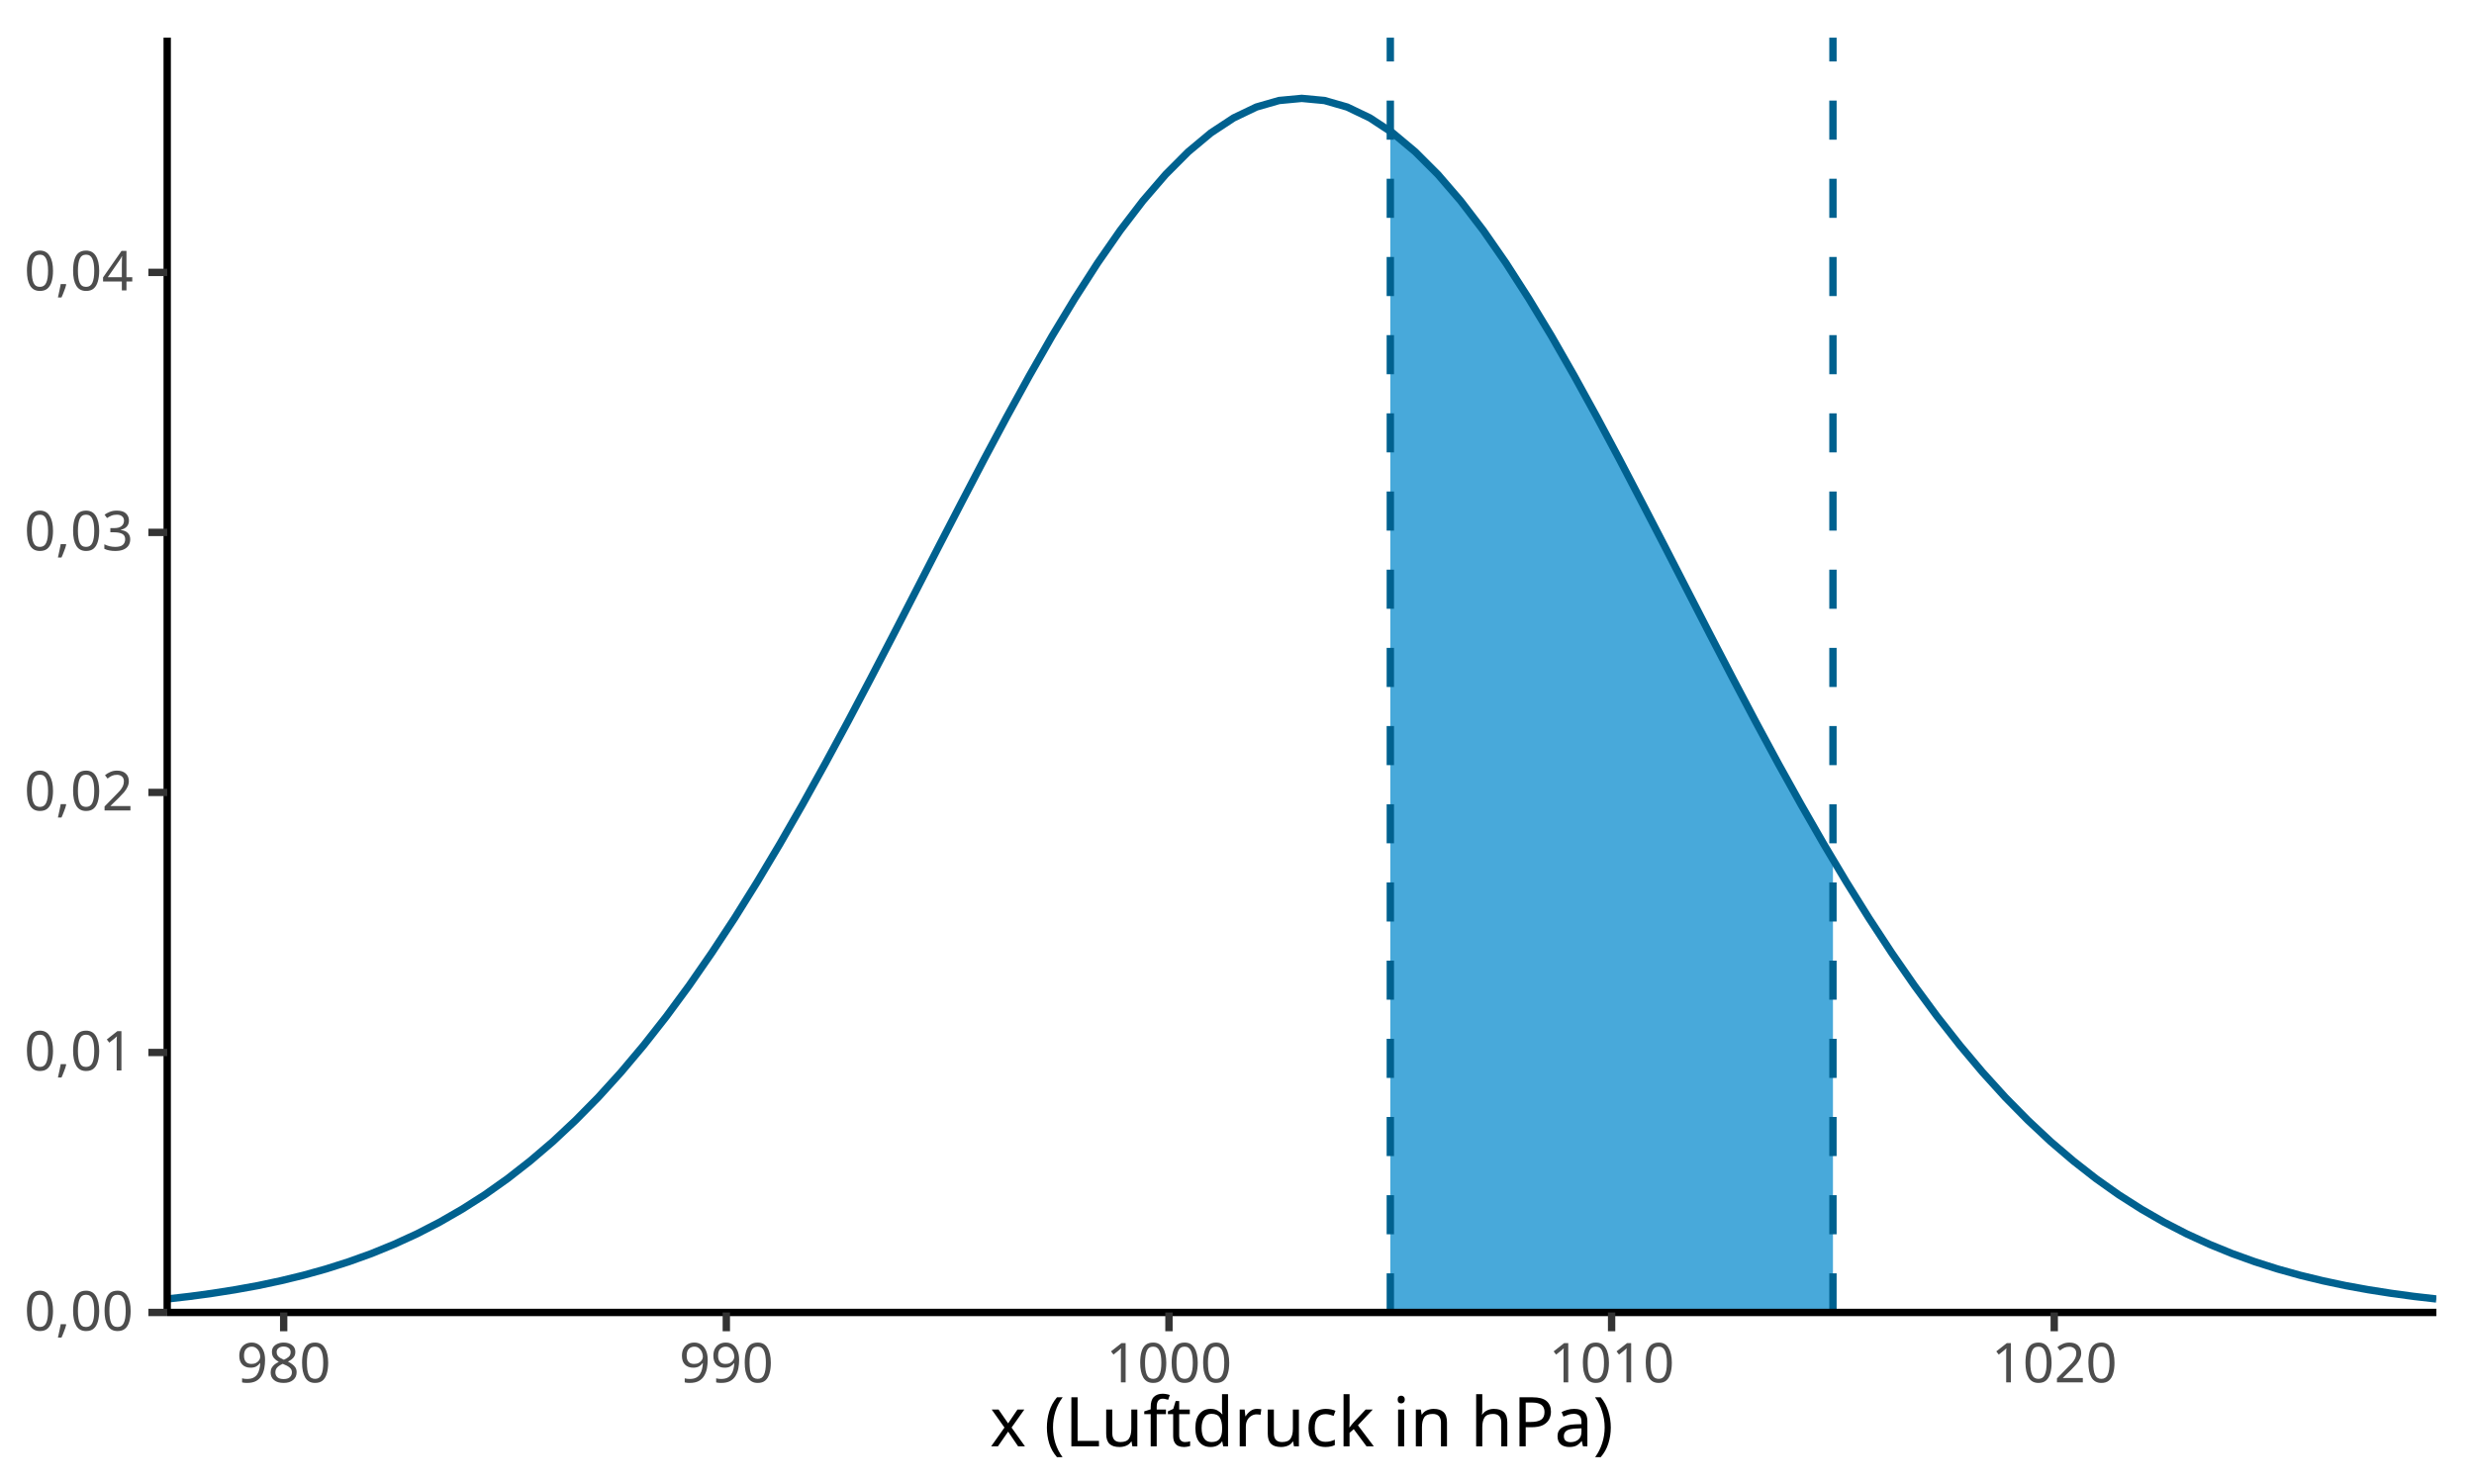
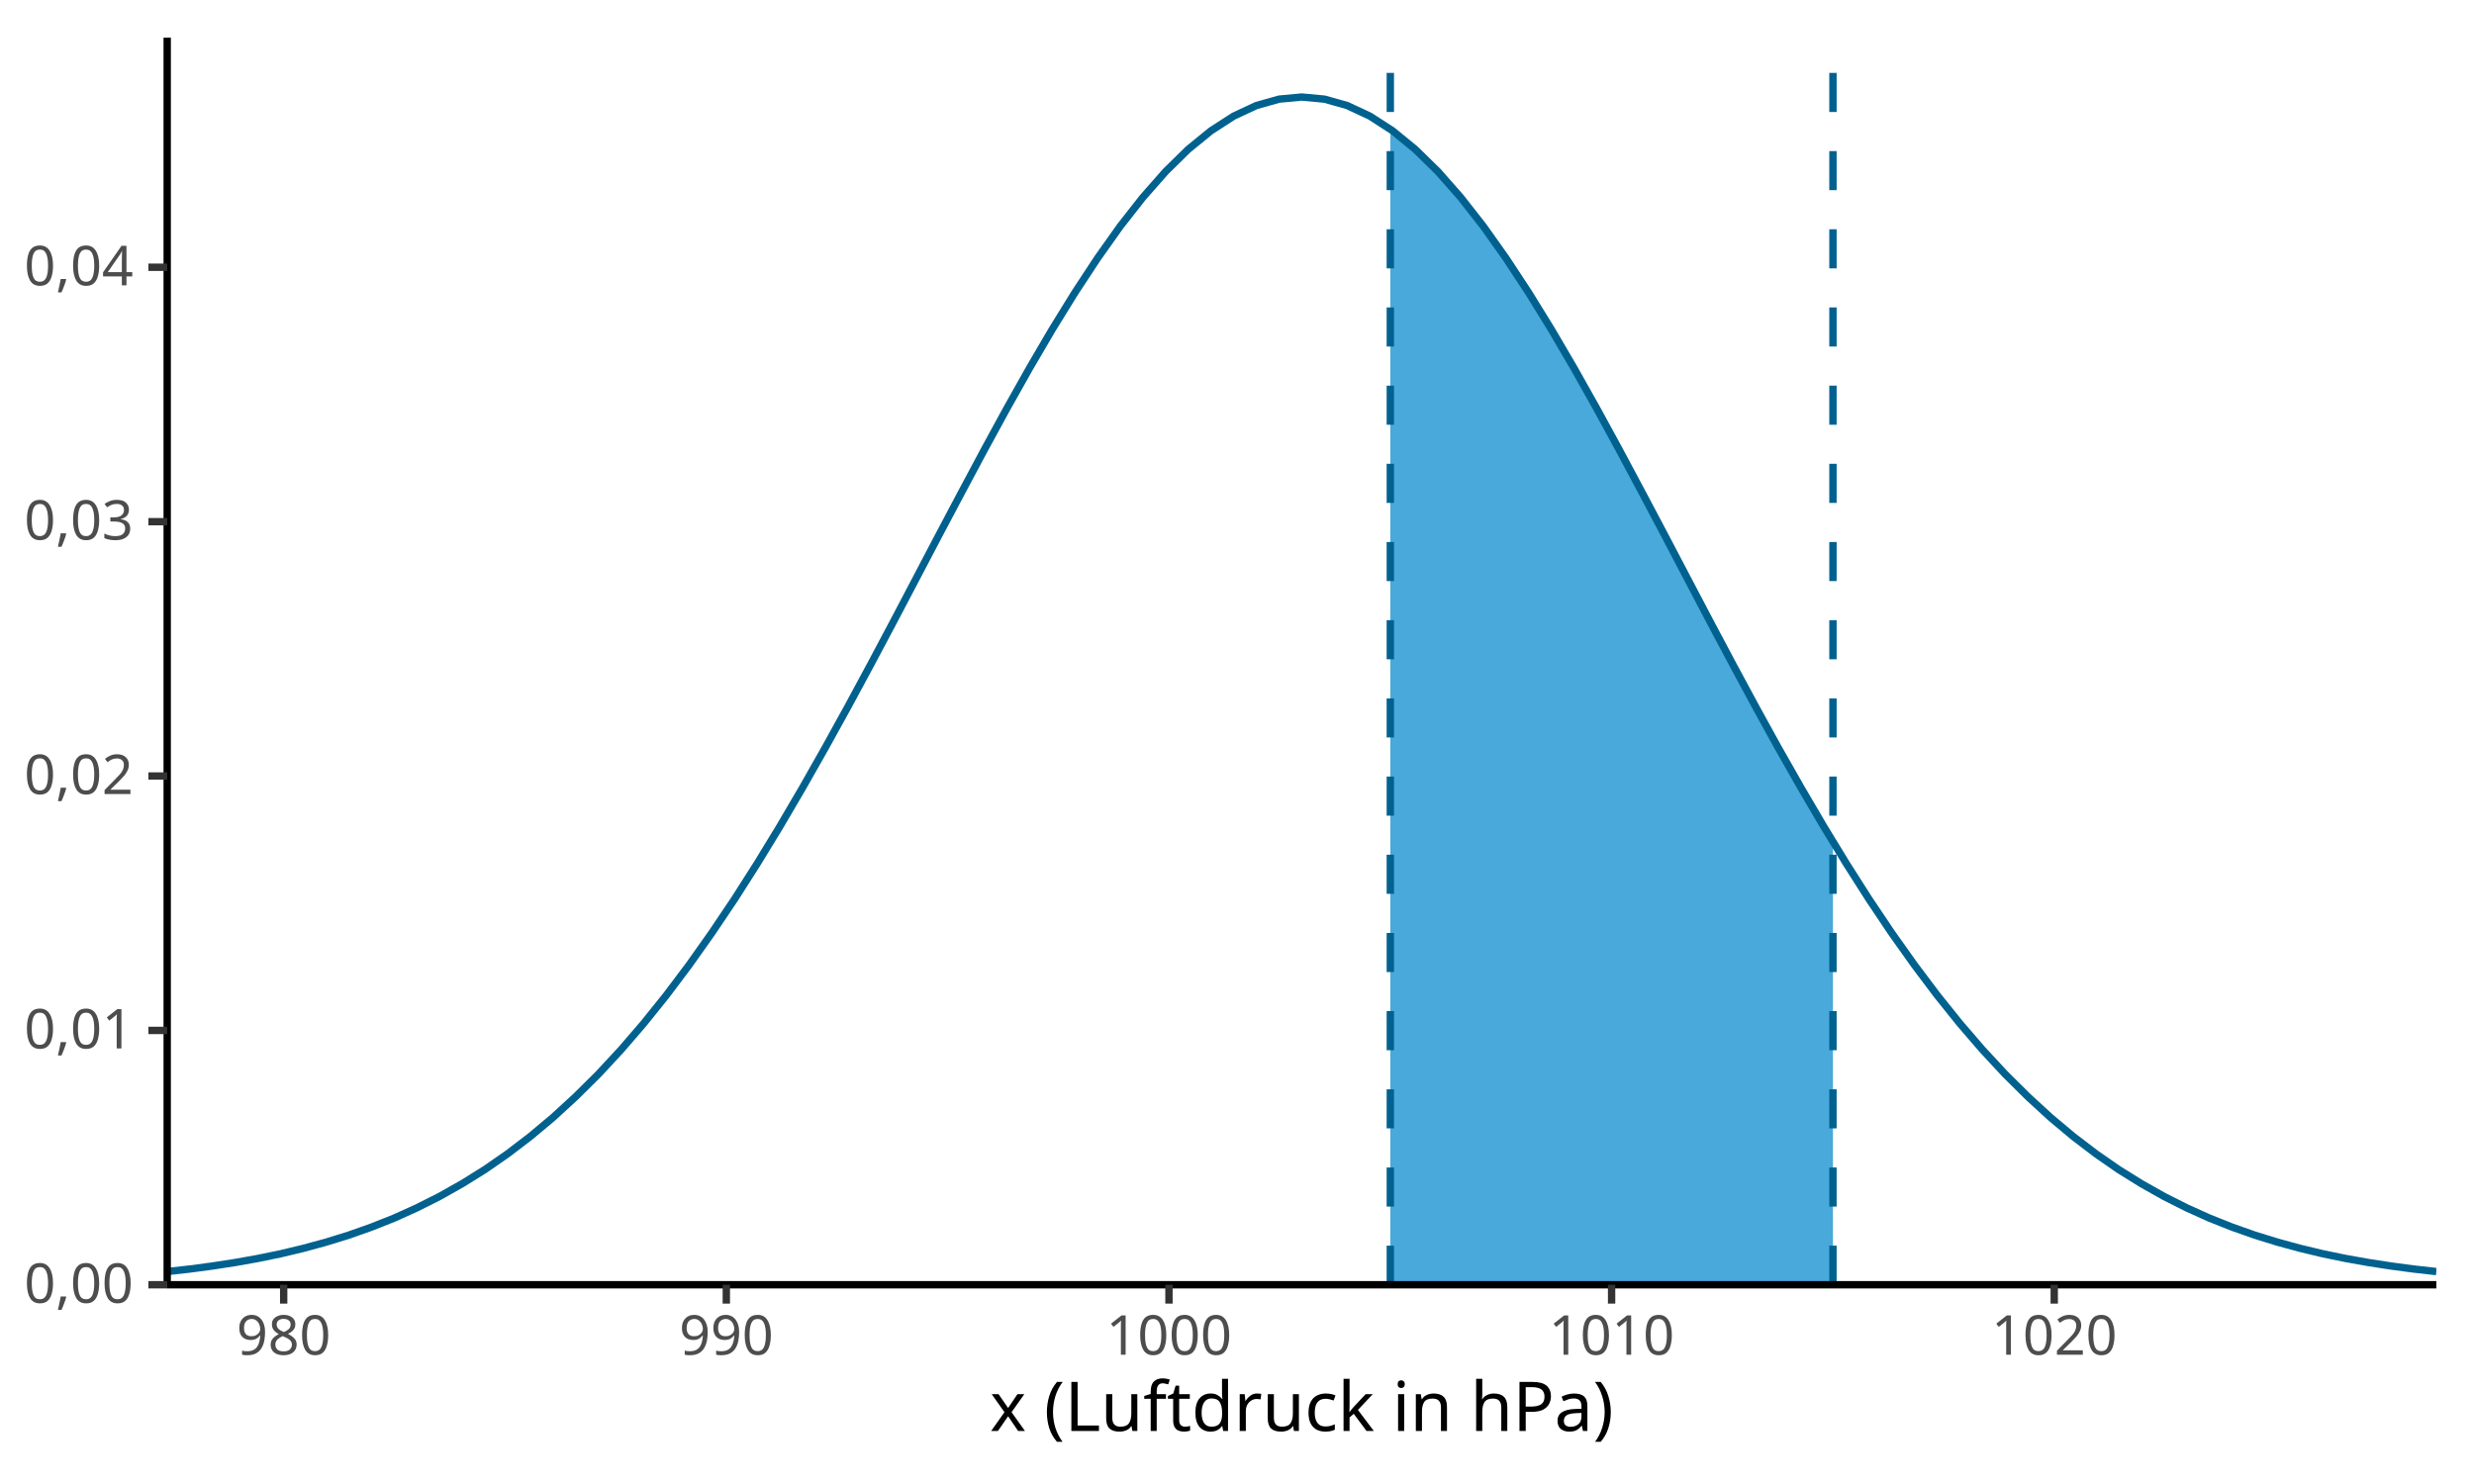
<svg xmlns="http://www.w3.org/2000/svg" class="svglite" width="360.00pt" height="216.00pt" viewBox="0 0 360.00 216.00">
  <defs>
    <style type="text/css">
    .svglite line, .svglite polyline, .svglite polygon, .svglite path, .svglite rect, .svglite circle {
      fill: none;
      stroke: #000000;
      stroke-linecap: round;
      stroke-linejoin: round;
      stroke-miterlimit: 10.00;
    }
  </style>
  </defs>
  <rect width="100%" height="100%" style="stroke: none; fill: #FFFFFF;" />
  <defs>
    <clipPath id="cpMC4wMHwzNjAuMDB8MC4wMHwyMTYuMDA=">
      <rect x="0.00" y="0.00" width="360.00" height="216.00" />
    </clipPath>
  </defs>
  <g clip-path="url(#cpMC4wMHwzNjAuMDB8MC4wMHwyMTYuMDA=)">
    <rect x="0" y="0.00" width="360.00" height="216.00" style="stroke-width: 1.07; stroke: #FFFFFF; fill: #FFFFFF;" />
  </g>
  <defs>
-     <clipPath id="cpMjQuMzN8MzU0LjUyfDUuNDh8MTkxLjAz">
-       <rect x="24.33" y="5.48" width="330.19" height="185.55" />
+     <clipPath id="cpMjQuMzN8MzU0LjUyfDUuNDh8MTg3LjAw">
+       <rect x="24.33" y="5.48" width="330.19" height="181.52" />
    </clipPath>
  </defs>
-   <g clip-path="url(#cpMjQuMzN8MzU0LjUyfDUuNDh8MTkxLjAz)">
-     <rect x="24.33" y="5.48" width="330.19" height="185.55" style="stroke-width: 1.07; stroke: none; fill: #FFFFFF;" />
-     <polygon points="202.31,19.09 202.95,19.57 203.59,20.08 204.24,20.60 204.88,21.15 205.53,21.72 206.17,22.31 206.82,22.92 207.46,23.55 208.10,24.21 208.75,24.88 209.39,25.57 210.04,26.29 210.68,27.02 211.32,27.77 211.97,28.54 212.61,29.33 213.26,30.13 213.90,30.96 214.54,31.80 215.19,32.66 215.83,33.53 216.48,34.43 217.12,35.34 217.76,36.26 218.41,37.20 219.05,38.16 219.70,39.13 220.34,40.11 220.99,41.11 221.63,42.13 222.27,43.15 222.92,44.19 223.56,45.24 224.21,46.31 224.85,47.39 225.49,48.47 226.14,49.57 226.78,50.68 227.43,51.80 228.07,52.93 228.71,54.07 229.36,55.22 230.00,56.38 230.65,57.55 231.29,58.72 231.94,59.90 232.58,61.09 233.22,62.29 233.87,63.49 234.51,64.70 235.16,65.91 235.80,67.13 236.44,68.36 237.09,69.59 237.73,70.82 238.38,72.06 239.02,73.30 239.66,74.54 240.31,75.79 240.95,77.03 241.60,78.28 242.24,79.54 242.88,80.79 243.53,82.04 244.17,83.30 244.82,84.55 245.46,85.81 246.11,87.06 246.75,88.31 247.39,89.56 248.04,90.81 248.68,92.06 249.33,93.31 249.97,94.55 250.61,95.79 251.26,97.03 251.90,98.27 252.55,99.50 253.19,100.72 253.83,101.95 254.48,103.16 255.12,104.38 255.77,105.59 256.41,106.79 257.06,107.99 257.70,109.18 258.34,110.36 258.99,111.54 259.63,112.71 260.28,113.88 260.92,115.04 261.56,116.19 262.21,117.34 262.85,118.47 263.50,119.60 264.14,120.72 264.78,121.84 265.43,122.94 266.07,124.04 266.72,125.13 266.72,191.03 266.07,191.03 265.43,191.03 264.78,191.03 264.14,191.03 263.50,191.03 262.85,191.03 262.21,191.03 261.56,191.03 260.92,191.03 260.28,191.03 259.63,191.03 258.99,191.03 258.34,191.03 257.70,191.03 257.06,191.03 256.41,191.03 255.77,191.03 255.12,191.03 254.48,191.03 253.83,191.03 253.19,191.03 252.55,191.03 251.90,191.03 251.26,191.03 250.61,191.03 249.97,191.03 249.33,191.03 248.68,191.03 248.04,191.03 247.39,191.03 246.75,191.03 246.11,191.03 245.46,191.03 244.82,191.03 244.17,191.03 243.53,191.03 242.88,191.03 242.24,191.03 241.60,191.03 240.95,191.03 240.31,191.03 239.66,191.03 239.02,191.03 238.38,191.03 237.73,191.03 237.09,191.03 236.44,191.03 235.80,191.03 235.16,191.03 234.51,191.03 233.87,191.03 233.22,191.03 232.58,191.03 231.94,191.03 231.29,191.03 230.65,191.03 230.00,191.03 229.36,191.03 228.71,191.03 228.07,191.03 227.43,191.03 226.78,191.03 226.14,191.03 225.49,191.03 224.85,191.03 224.21,191.03 223.56,191.03 222.92,191.03 222.27,191.03 221.63,191.03 220.99,191.03 220.34,191.03 219.70,191.03 219.05,191.03 218.41,191.03 217.76,191.03 217.12,191.03 216.48,191.03 215.83,191.03 215.19,191.03 214.54,191.03 213.90,191.03 213.26,191.03 212.61,191.03 211.97,191.03 211.32,191.03 210.68,191.03 210.04,191.03 209.39,191.03 208.75,191.03 208.10,191.03 207.46,191.03 206.82,191.03 206.17,191.03 205.53,191.03 204.88,191.03 204.24,191.03 203.59,191.03 202.95,191.03 202.31,191.03 " style="stroke-width: 0.00; stroke: none; fill: #48A9DA;" />
-     <polyline points="202.31,19.09 202.95,19.57 203.59,20.08 204.24,20.60 204.88,21.15 205.53,21.72 206.17,22.31 206.82,22.92 207.46,23.55 208.10,24.21 208.75,24.88 209.39,25.57 210.04,26.29 210.68,27.02 211.32,27.77 211.97,28.54 212.61,29.33 213.26,30.13 213.90,30.96 214.54,31.80 215.19,32.66 215.83,33.53 216.48,34.43 217.12,35.34 217.76,36.26 218.41,37.20 219.05,38.16 219.70,39.13 220.34,40.11 220.99,41.11 221.63,42.13 222.27,43.15 222.92,44.19 223.56,45.24 224.21,46.31 224.85,47.39 225.49,48.47 226.14,49.57 226.78,50.68 227.43,51.80 228.07,52.93 228.71,54.07 229.36,55.22 230.00,56.38 230.65,57.55 231.29,58.72 231.94,59.90 232.58,61.09 233.22,62.29 233.87,63.49 234.51,64.70 235.16,65.91 235.80,67.13 236.44,68.36 237.09,69.59 237.73,70.82 238.38,72.06 239.02,73.30 239.66,74.54 240.31,75.79 240.95,77.03 241.60,78.28 242.24,79.54 242.88,80.79 243.53,82.04 244.17,83.30 244.82,84.55 245.46,85.81 246.11,87.06 246.75,88.31 247.39,89.56 248.04,90.81 248.68,92.06 249.33,93.31 249.97,94.55 250.61,95.79 251.26,97.03 251.90,98.27 252.55,99.50 253.19,100.72 253.83,101.95 254.48,103.16 255.12,104.38 255.77,105.59 256.41,106.79 257.06,107.99 257.70,109.18 258.34,110.36 258.99,111.54 259.63,112.71 260.28,113.88 260.92,115.04 261.56,116.19 262.21,117.34 262.85,118.47 263.50,119.60 264.14,120.72 264.78,121.84 265.43,122.94 266.07,124.04 266.72,125.13 " style="stroke-width: 1.07; stroke: none;" />
-     <polyline points="266.72,191.03 266.07,191.03 265.43,191.03 264.78,191.03 264.14,191.03 263.50,191.03 262.85,191.03 262.21,191.03 261.56,191.03 260.92,191.03 260.28,191.03 259.63,191.03 258.99,191.03 258.34,191.03 257.70,191.03 257.06,191.03 256.41,191.03 255.77,191.03 255.12,191.03 254.48,191.03 253.83,191.03 253.19,191.03 252.55,191.03 251.90,191.03 251.26,191.03 250.61,191.03 249.97,191.03 249.33,191.03 248.68,191.03 248.04,191.03 247.39,191.03 246.75,191.03 246.11,191.03 245.46,191.03 244.82,191.03 244.17,191.03 243.53,191.03 242.88,191.03 242.24,191.03 241.60,191.03 240.95,191.03 240.31,191.03 239.66,191.03 239.02,191.03 238.38,191.03 237.73,191.03 237.09,191.03 236.44,191.03 235.80,191.03 235.16,191.03 234.51,191.03 233.87,191.03 233.22,191.03 232.58,191.03 231.94,191.03 231.29,191.03 230.65,191.03 230.00,191.03 229.36,191.03 228.71,191.03 228.07,191.03 227.43,191.03 226.78,191.03 226.14,191.03 225.49,191.03 224.85,191.03 224.21,191.03 223.56,191.03 222.92,191.03 222.27,191.03 221.63,191.03 220.99,191.03 220.34,191.03 219.70,191.03 219.05,191.03 218.41,191.03 217.76,191.03 217.12,191.03 216.48,191.03 215.83,191.03 215.19,191.03 214.54,191.03 213.90,191.03 213.26,191.03 212.61,191.03 211.97,191.03 211.32,191.03 210.68,191.03 210.04,191.03 209.39,191.03 208.75,191.03 208.10,191.03 207.46,191.03 206.82,191.03 206.17,191.03 205.53,191.03 204.88,191.03 204.24,191.03 203.59,191.03 202.95,191.03 202.31,191.03 " style="stroke-width: 1.07; stroke: none;" />
-     <polyline points="24.33,189.07 27.63,188.69 30.93,188.24 34.23,187.72 37.54,187.12 40.84,186.42 44.14,185.62 47.44,184.70 50.74,183.65 54.05,182.46 57.35,181.11 60.65,179.60 63.95,177.90 67.25,176.00 70.56,173.89 73.86,171.55 77.16,168.97 80.46,166.15 83.76,163.06 87.07,159.70 90.37,156.06 93.67,152.14 96.97,147.94 100.27,143.46 103.57,138.69 106.88,133.66 110.18,128.37 113.48,122.84 116.78,117.09 120.08,111.14 123.39,105.02 126.69,98.76 129.99,92.41 133.29,85.99 136.59,79.56 139.90,73.17 143.20,66.85 146.50,60.67 149.80,54.67 153.10,48.90 156.41,43.43 159.71,38.29 163.01,33.54 166.31,29.23 169.61,25.40 172.91,22.09 176.22,19.33 179.52,17.16 182.82,15.58 186.12,14.63 189.42,14.32 192.73,14.63 196.03,15.58 199.33,17.16 202.63,19.33 205.93,22.09 209.24,25.40 212.54,29.23 215.84,33.54 219.14,38.29 222.44,43.43 225.75,48.90 229.05,54.67 232.35,60.67 235.65,66.85 238.95,73.17 242.26,79.56 245.56,85.99 248.86,92.41 252.16,98.76 255.46,105.02 258.76,111.14 262.07,117.09 265.37,122.84 268.67,128.37 271.97,133.66 275.27,138.69 278.58,143.46 281.88,147.94 285.18,152.14 288.48,156.06 291.78,159.70 295.09,163.06 298.39,166.15 301.69,168.97 304.99,171.55 308.29,173.89 311.60,176.00 314.90,177.90 318.20,179.60 321.50,181.11 324.80,182.46 328.11,183.65 331.41,184.70 334.71,185.62 338.01,186.42 341.31,187.12 344.61,187.72 347.92,188.24 351.22,188.69 354.52,189.07 " style="stroke-width: 1.07; stroke: #00618F; stroke-linecap: butt;" />
-     <line x1="202.31" y1="191.03" x2="202.31" y2="5.48" style="stroke-width: 1.07; stroke: #00618F; stroke-dasharray: 5.69,5.69; stroke-linecap: butt;" />
-     <line x1="266.72" y1="191.03" x2="266.72" y2="5.48" style="stroke-width: 1.07; stroke: #00618F; stroke-dasharray: 5.69,5.69; stroke-linecap: butt;" />
+   <g clip-path="url(#cpMjQuMzN8MzU0LjUyfDUuNDh8MTg3LjAw)">
+     <rect x="24.33" y="5.48" width="330.19" height="181.52" style="stroke-width: 1.07; stroke: none; fill: #FFFFFF;" />
+     <polygon points="202.31,18.80 202.95,19.27 203.59,19.76 204.24,20.28 204.88,20.81 205.53,21.37 206.17,21.95 206.82,22.54 207.46,23.16 208.10,23.80 208.75,24.46 209.39,25.14 210.04,25.83 210.68,26.55 211.32,27.28 211.97,28.04 212.61,28.81 213.26,29.60 213.90,30.40 214.54,31.23 215.19,32.07 215.83,32.92 216.48,33.80 217.12,34.69 217.76,35.59 218.41,36.51 219.05,37.45 219.70,38.40 220.34,39.36 220.99,40.34 221.63,41.33 222.27,42.33 222.92,43.35 223.56,44.38 224.21,45.42 224.85,46.48 225.49,47.54 226.14,48.61 226.78,49.70 227.43,50.80 228.07,51.90 228.71,53.02 229.36,54.14 230.00,55.27 230.65,56.41 231.29,57.56 231.94,58.72 232.58,59.88 233.22,61.05 233.87,62.23 234.51,63.41 235.16,64.60 235.80,65.79 236.44,66.99 237.09,68.19 237.73,69.40 238.38,70.61 239.02,71.82 239.66,73.04 240.31,74.26 240.95,75.48 241.60,76.70 242.24,77.93 242.88,79.15 243.53,80.38 244.17,81.61 244.82,82.83 245.46,84.06 246.11,85.29 246.75,86.51 247.39,87.74 248.04,88.96 248.68,90.18 249.33,91.40 249.97,92.62 250.61,93.83 251.26,95.04 251.90,96.25 252.55,97.45 253.19,98.65 253.83,99.85 254.48,101.04 255.12,102.23 255.77,103.41 256.41,104.59 257.06,105.76 257.70,106.92 258.34,108.08 258.99,109.24 259.63,110.38 260.28,111.53 260.92,112.66 261.56,113.79 262.21,114.91 262.85,116.02 263.50,117.12 264.14,118.22 264.78,119.31 265.43,120.39 266.07,121.46 266.72,122.53 266.72,187.00 266.07,187.00 265.43,187.00 264.78,187.00 264.14,187.00 263.50,187.00 262.85,187.00 262.21,187.00 261.56,187.00 260.92,187.00 260.28,187.00 259.63,187.00 258.99,187.00 258.34,187.00 257.70,187.00 257.06,187.00 256.41,187.00 255.77,187.00 255.12,187.00 254.48,187.00 253.83,187.00 253.19,187.00 252.55,187.00 251.90,187.00 251.26,187.00 250.61,187.00 249.97,187.00 249.33,187.00 248.68,187.00 248.04,187.00 247.39,187.00 246.75,187.00 246.11,187.00 245.46,187.00 244.82,187.00 244.17,187.00 243.53,187.00 242.88,187.00 242.24,187.00 241.60,187.00 240.95,187.00 240.31,187.00 239.66,187.00 239.02,187.00 238.38,187.00 237.73,187.00 237.09,187.00 236.44,187.00 235.80,187.00 235.16,187.00 234.51,187.00 233.87,187.00 233.22,187.00 232.58,187.00 231.94,187.00 231.29,187.00 230.65,187.00 230.00,187.00 229.36,187.00 228.71,187.00 228.07,187.00 227.43,187.00 226.78,187.00 226.14,187.00 225.49,187.00 224.85,187.00 224.21,187.00 223.56,187.00 222.92,187.00 222.27,187.00 221.63,187.00 220.99,187.00 220.34,187.00 219.70,187.00 219.05,187.00 218.41,187.00 217.76,187.00 217.12,187.00 216.48,187.00 215.83,187.00 215.19,187.00 214.54,187.00 213.90,187.00 213.26,187.00 212.61,187.00 211.97,187.00 211.32,187.00 210.68,187.00 210.04,187.00 209.39,187.00 208.75,187.00 208.10,187.00 207.46,187.00 206.82,187.00 206.17,187.00 205.53,187.00 204.88,187.00 204.24,187.00 203.59,187.00 202.95,187.00 202.31,187.00 " style="stroke-width: 0.00; stroke: none; fill: #48A9DA;" />
+     <polyline points="202.31,18.80 202.95,19.27 203.59,19.76 204.24,20.28 204.88,20.81 205.53,21.37 206.17,21.95 206.82,22.54 207.46,23.16 208.10,23.80 208.75,24.46 209.39,25.14 210.04,25.83 210.68,26.55 211.32,27.28 211.97,28.04 212.61,28.81 213.26,29.60 213.90,30.40 214.54,31.23 215.19,32.07 215.83,32.92 216.48,33.80 217.12,34.69 217.76,35.59 218.41,36.51 219.05,37.45 219.70,38.40 220.34,39.36 220.99,40.34 221.63,41.33 222.27,42.33 222.92,43.35 223.56,44.38 224.21,45.42 224.85,46.48 225.49,47.54 226.14,48.61 226.78,49.70 227.43,50.80 228.07,51.90 228.71,53.02 229.36,54.14 230.00,55.27 230.65,56.41 231.29,57.56 231.94,58.72 232.58,59.88 233.22,61.05 233.87,62.23 234.51,63.41 235.16,64.60 235.80,65.79 236.44,66.99 237.09,68.19 237.73,69.40 238.38,70.61 239.02,71.82 239.66,73.04 240.31,74.26 240.95,75.48 241.60,76.70 242.24,77.93 242.88,79.15 243.53,80.38 244.17,81.61 244.82,82.83 245.46,84.06 246.11,85.29 246.75,86.51 247.39,87.74 248.04,88.96 248.68,90.18 249.33,91.40 249.97,92.62 250.61,93.83 251.26,95.04 251.90,96.25 252.55,97.45 253.19,98.65 253.83,99.85 254.48,101.04 255.12,102.23 255.77,103.41 256.41,104.59 257.06,105.76 257.70,106.92 258.34,108.08 258.99,109.24 259.63,110.38 260.28,111.53 260.92,112.66 261.56,113.79 262.21,114.91 262.85,116.02 263.50,117.12 264.14,118.22 264.78,119.31 265.43,120.39 266.07,121.46 266.72,122.53 " style="stroke-width: 1.07; stroke: none;" />
+     <polyline points="266.72,187.00 266.07,187.00 265.43,187.00 264.78,187.00 264.14,187.00 263.50,187.00 262.85,187.00 262.21,187.00 261.56,187.00 260.92,187.00 260.28,187.00 259.63,187.00 258.99,187.00 258.34,187.00 257.70,187.00 257.06,187.00 256.41,187.00 255.77,187.00 255.12,187.00 254.48,187.00 253.83,187.00 253.19,187.00 252.55,187.00 251.90,187.00 251.26,187.00 250.61,187.00 249.97,187.00 249.33,187.00 248.68,187.00 248.04,187.00 247.39,187.00 246.75,187.00 246.11,187.00 245.46,187.00 244.82,187.00 244.17,187.00 243.53,187.00 242.88,187.00 242.24,187.00 241.60,187.00 240.95,187.00 240.31,187.00 239.66,187.00 239.02,187.00 238.38,187.00 237.73,187.00 237.09,187.00 236.44,187.00 235.80,187.00 235.16,187.00 234.51,187.00 233.87,187.00 233.22,187.00 232.58,187.00 231.94,187.00 231.29,187.00 230.65,187.00 230.00,187.00 229.36,187.00 228.71,187.00 228.07,187.00 227.43,187.00 226.78,187.00 226.14,187.00 225.49,187.00 224.85,187.00 224.21,187.00 223.56,187.00 222.92,187.00 222.27,187.00 221.63,187.00 220.99,187.00 220.34,187.00 219.70,187.00 219.05,187.00 218.41,187.00 217.76,187.00 217.12,187.00 216.48,187.00 215.83,187.00 215.19,187.00 214.54,187.00 213.90,187.00 213.26,187.00 212.61,187.00 211.97,187.00 211.32,187.00 210.68,187.00 210.04,187.00 209.39,187.00 208.75,187.00 208.10,187.00 207.46,187.00 206.82,187.00 206.17,187.00 205.53,187.00 204.88,187.00 204.24,187.00 203.59,187.00 202.95,187.00 202.31,187.00 " style="stroke-width: 1.07; stroke: none;" />
+     <polyline points="24.33,185.08 27.63,184.71 30.93,184.27 34.23,183.76 37.54,183.17 40.84,182.49 44.14,181.70 47.44,180.80 50.74,179.78 54.05,178.61 57.35,177.30 60.65,175.81 63.95,174.15 67.25,172.29 70.56,170.23 73.86,167.94 77.16,165.42 80.46,162.66 83.76,159.63 87.07,156.35 90.37,152.79 93.67,148.96 96.97,144.85 100.27,140.46 103.57,135.80 106.88,130.88 110.18,125.70 113.48,120.29 116.78,114.66 120.08,108.84 123.39,102.85 126.69,96.73 129.99,90.52 133.29,84.24 136.59,77.95 139.90,71.70 143.20,65.52 146.50,59.47 149.80,53.60 153.10,47.96 156.41,42.60 159.71,37.58 163.01,32.93 166.31,28.72 169.61,24.97 172.91,21.73 176.22,19.03 179.52,16.90 182.82,15.36 186.12,14.43 189.42,14.12 192.73,14.43 196.03,15.36 199.33,16.90 202.63,19.03 205.93,21.73 209.24,24.97 212.54,28.72 215.84,32.93 219.14,37.58 222.44,42.60 225.75,47.96 229.05,53.60 232.35,59.47 235.65,65.52 238.95,71.70 242.26,77.95 245.56,84.24 248.86,90.52 252.16,96.73 255.46,102.85 258.76,108.84 262.07,114.66 265.37,120.29 268.67,125.70 271.97,130.88 275.27,135.80 278.58,140.46 281.88,144.85 285.18,148.96 288.48,152.79 291.78,156.35 295.09,159.63 298.39,162.66 301.69,165.42 304.99,167.94 308.29,170.23 311.60,172.29 314.90,174.15 318.20,175.81 321.50,177.30 324.80,178.61 328.11,179.78 331.41,180.80 334.71,181.70 338.01,182.49 341.31,183.17 344.61,183.76 347.92,184.27 351.22,184.71 354.52,185.08 " style="stroke-width: 1.07; stroke: #00618F; stroke-linecap: butt;" />
+     <line x1="202.31" y1="187.00" x2="202.31" y2="5.48" style="stroke-width: 1.07; stroke: #00618F; stroke-dasharray: 5.69,5.69; stroke-linecap: butt;" />
+     <line x1="266.72" y1="187.00" x2="266.72" y2="5.48" style="stroke-width: 1.07; stroke: #00618F; stroke-dasharray: 5.69,5.69; stroke-linecap: butt;" />
  </g>
  <g clip-path="url(#cpMC4wMHwzNjAuMDB8MC4wMHwyMTYuMDA=)">
-     <polyline points="24.33,191.03 24.33,5.48 " style="stroke-width: 1.07; stroke-linecap: butt;" />
-     <text x="19.40" y="193.66" text-anchor="end" style="font-size: 8.00px; fill: #4D4D4D; font-family: Source Sans Pro;" textLength="13.92px" lengthAdjust="spacingAndGlyphs">0,00</text>
-     <text x="19.40" y="155.81" text-anchor="end" style="font-size: 8.00px; fill: #4D4D4D; font-family: Source Sans Pro;" textLength="13.92px" lengthAdjust="spacingAndGlyphs">0,01</text>
-     <text x="19.40" y="117.96" text-anchor="end" style="font-size: 8.00px; fill: #4D4D4D; font-family: Source Sans Pro;" textLength="13.92px" lengthAdjust="spacingAndGlyphs">0,02</text>
-     <text x="19.40" y="80.12" text-anchor="end" style="font-size: 8.00px; fill: #4D4D4D; font-family: Source Sans Pro;" textLength="13.92px" lengthAdjust="spacingAndGlyphs">0,03</text>
-     <text x="19.40" y="42.27" text-anchor="end" style="font-size: 8.00px; fill: #4D4D4D; font-family: Source Sans Pro;" textLength="13.92px" lengthAdjust="spacingAndGlyphs">0,04</text>
-     <polyline points="21.59,191.03 24.33,191.03 " style="stroke-width: 1.07; stroke: #333333; stroke-linecap: butt;" />
-     <polyline points="21.59,153.19 24.33,153.19 " style="stroke-width: 1.07; stroke: #333333; stroke-linecap: butt;" />
-     <polyline points="21.59,115.34 24.33,115.34 " style="stroke-width: 1.07; stroke: #333333; stroke-linecap: butt;" />
-     <polyline points="21.59,77.49 24.33,77.49 " style="stroke-width: 1.07; stroke: #333333; stroke-linecap: butt;" />
-     <polyline points="21.59,39.65 24.33,39.65 " style="stroke-width: 1.07; stroke: #333333; stroke-linecap: butt;" />
-     <polyline points="24.33,191.03 354.52,191.03 " style="stroke-width: 1.07; stroke-linecap: butt;" />
-     <polyline points="41.28,193.77 41.28,191.03 " style="stroke-width: 1.07; stroke: #333333; stroke-linecap: butt;" />
-     <polyline points="105.69,193.77 105.69,191.03 " style="stroke-width: 1.07; stroke: #333333; stroke-linecap: butt;" />
-     <polyline points="170.10,193.77 170.10,191.03 " style="stroke-width: 1.07; stroke: #333333; stroke-linecap: butt;" />
-     <polyline points="234.51,193.77 234.51,191.03 " style="stroke-width: 1.07; stroke: #333333; stroke-linecap: butt;" />
-     <polyline points="298.92,193.77 298.92,191.03 " style="stroke-width: 1.07; stroke: #333333; stroke-linecap: butt;" />
-     <text x="41.28" y="201.21" text-anchor="middle" style="font-size: 8.00px; fill: #4D4D4D; font-family: Source Sans Pro;" textLength="11.92px" lengthAdjust="spacingAndGlyphs">980</text>
-     <text x="105.69" y="201.21" text-anchor="middle" style="font-size: 8.00px; fill: #4D4D4D; font-family: Source Sans Pro;" textLength="11.92px" lengthAdjust="spacingAndGlyphs">990</text>
-     <text x="170.10" y="201.21" text-anchor="middle" style="font-size: 8.00px; fill: #4D4D4D; font-family: Source Sans Pro;" textLength="15.90px" lengthAdjust="spacingAndGlyphs">1000</text>
-     <text x="234.51" y="201.21" text-anchor="middle" style="font-size: 8.00px; fill: #4D4D4D; font-family: Source Sans Pro;" textLength="15.90px" lengthAdjust="spacingAndGlyphs">1010</text>
-     <text x="298.92" y="201.21" text-anchor="middle" style="font-size: 8.00px; fill: #4D4D4D; font-family: Source Sans Pro;" textLength="15.90px" lengthAdjust="spacingAndGlyphs">1020</text>
-     <text x="189.42" y="210.52" text-anchor="middle" style="font-size: 10.00px; font-family: Source Sans Pro;" textLength="81.19px" lengthAdjust="spacingAndGlyphs">x (Luftdruck in hPa)</text>
+     <polyline points="24.33,187.00 24.33,5.48 " style="stroke-width: 1.07; stroke-linecap: butt;" />
+     <text x="19.40" y="189.63" text-anchor="end" style="font-size: 8.00px; fill: #4D4D4D; font-family: Source Sans Pro;" textLength="13.92px" lengthAdjust="spacingAndGlyphs">0,00</text>
+     <text x="19.40" y="152.60" text-anchor="end" style="font-size: 8.00px; fill: #4D4D4D; font-family: Source Sans Pro;" textLength="13.92px" lengthAdjust="spacingAndGlyphs">0,01</text>
+     <text x="19.40" y="115.58" text-anchor="end" style="font-size: 8.00px; fill: #4D4D4D; font-family: Source Sans Pro;" textLength="13.92px" lengthAdjust="spacingAndGlyphs">0,02</text>
+     <text x="19.40" y="78.55" text-anchor="end" style="font-size: 8.00px; fill: #4D4D4D; font-family: Source Sans Pro;" textLength="13.92px" lengthAdjust="spacingAndGlyphs">0,03</text>
+     <text x="19.40" y="41.53" text-anchor="end" style="font-size: 8.00px; fill: #4D4D4D; font-family: Source Sans Pro;" textLength="13.92px" lengthAdjust="spacingAndGlyphs">0,04</text>
+     <polyline points="21.59,187.00 24.33,187.00 " style="stroke-width: 1.07; stroke: #333333; stroke-linecap: butt;" />
+     <polyline points="21.59,149.98 24.33,149.98 " style="stroke-width: 1.07; stroke: #333333; stroke-linecap: butt;" />
+     <polyline points="21.59,112.95 24.33,112.95 " style="stroke-width: 1.07; stroke: #333333; stroke-linecap: butt;" />
+     <polyline points="21.59,75.93 24.33,75.93 " style="stroke-width: 1.07; stroke: #333333; stroke-linecap: butt;" />
+     <polyline points="21.59,38.90 24.33,38.90 " style="stroke-width: 1.07; stroke: #333333; stroke-linecap: butt;" />
+     <polyline points="24.33,187.00 354.52,187.00 " style="stroke-width: 1.07; stroke-linecap: butt;" />
+     <polyline points="41.28,189.74 41.28,187.00 " style="stroke-width: 1.07; stroke: #333333; stroke-linecap: butt;" />
+     <polyline points="105.69,189.74 105.69,187.00 " style="stroke-width: 1.07; stroke: #333333; stroke-linecap: butt;" />
+     <polyline points="170.10,189.74 170.10,187.00 " style="stroke-width: 1.07; stroke: #333333; stroke-linecap: butt;" />
+     <polyline points="234.51,189.74 234.51,187.00 " style="stroke-width: 1.07; stroke: #333333; stroke-linecap: butt;" />
+     <polyline points="298.92,189.74 298.92,187.00 " style="stroke-width: 1.07; stroke: #333333; stroke-linecap: butt;" />
+     <text x="41.28" y="197.18" text-anchor="middle" style="font-size: 8.00px; fill: #4D4D4D; font-family: Source Sans Pro;" textLength="11.92px" lengthAdjust="spacingAndGlyphs">980</text>
+     <text x="105.69" y="197.18" text-anchor="middle" style="font-size: 8.00px; fill: #4D4D4D; font-family: Source Sans Pro;" textLength="11.92px" lengthAdjust="spacingAndGlyphs">990</text>
+     <text x="170.10" y="197.18" text-anchor="middle" style="font-size: 8.00px; fill: #4D4D4D; font-family: Source Sans Pro;" textLength="15.90px" lengthAdjust="spacingAndGlyphs">1000</text>
+     <text x="234.51" y="197.18" text-anchor="middle" style="font-size: 8.00px; fill: #4D4D4D; font-family: Source Sans Pro;" textLength="15.90px" lengthAdjust="spacingAndGlyphs">1010</text>
+     <text x="298.92" y="197.18" text-anchor="middle" style="font-size: 8.00px; fill: #4D4D4D; font-family: Source Sans Pro;" textLength="15.90px" lengthAdjust="spacingAndGlyphs">1020</text>
+     <text x="189.42" y="208.28" text-anchor="middle" style="font-size: 10.00px; font-family: Source Sans Pro;" textLength="81.19px" lengthAdjust="spacingAndGlyphs">x (Luftdruck in hPa)</text>
  </g>
</svg>
